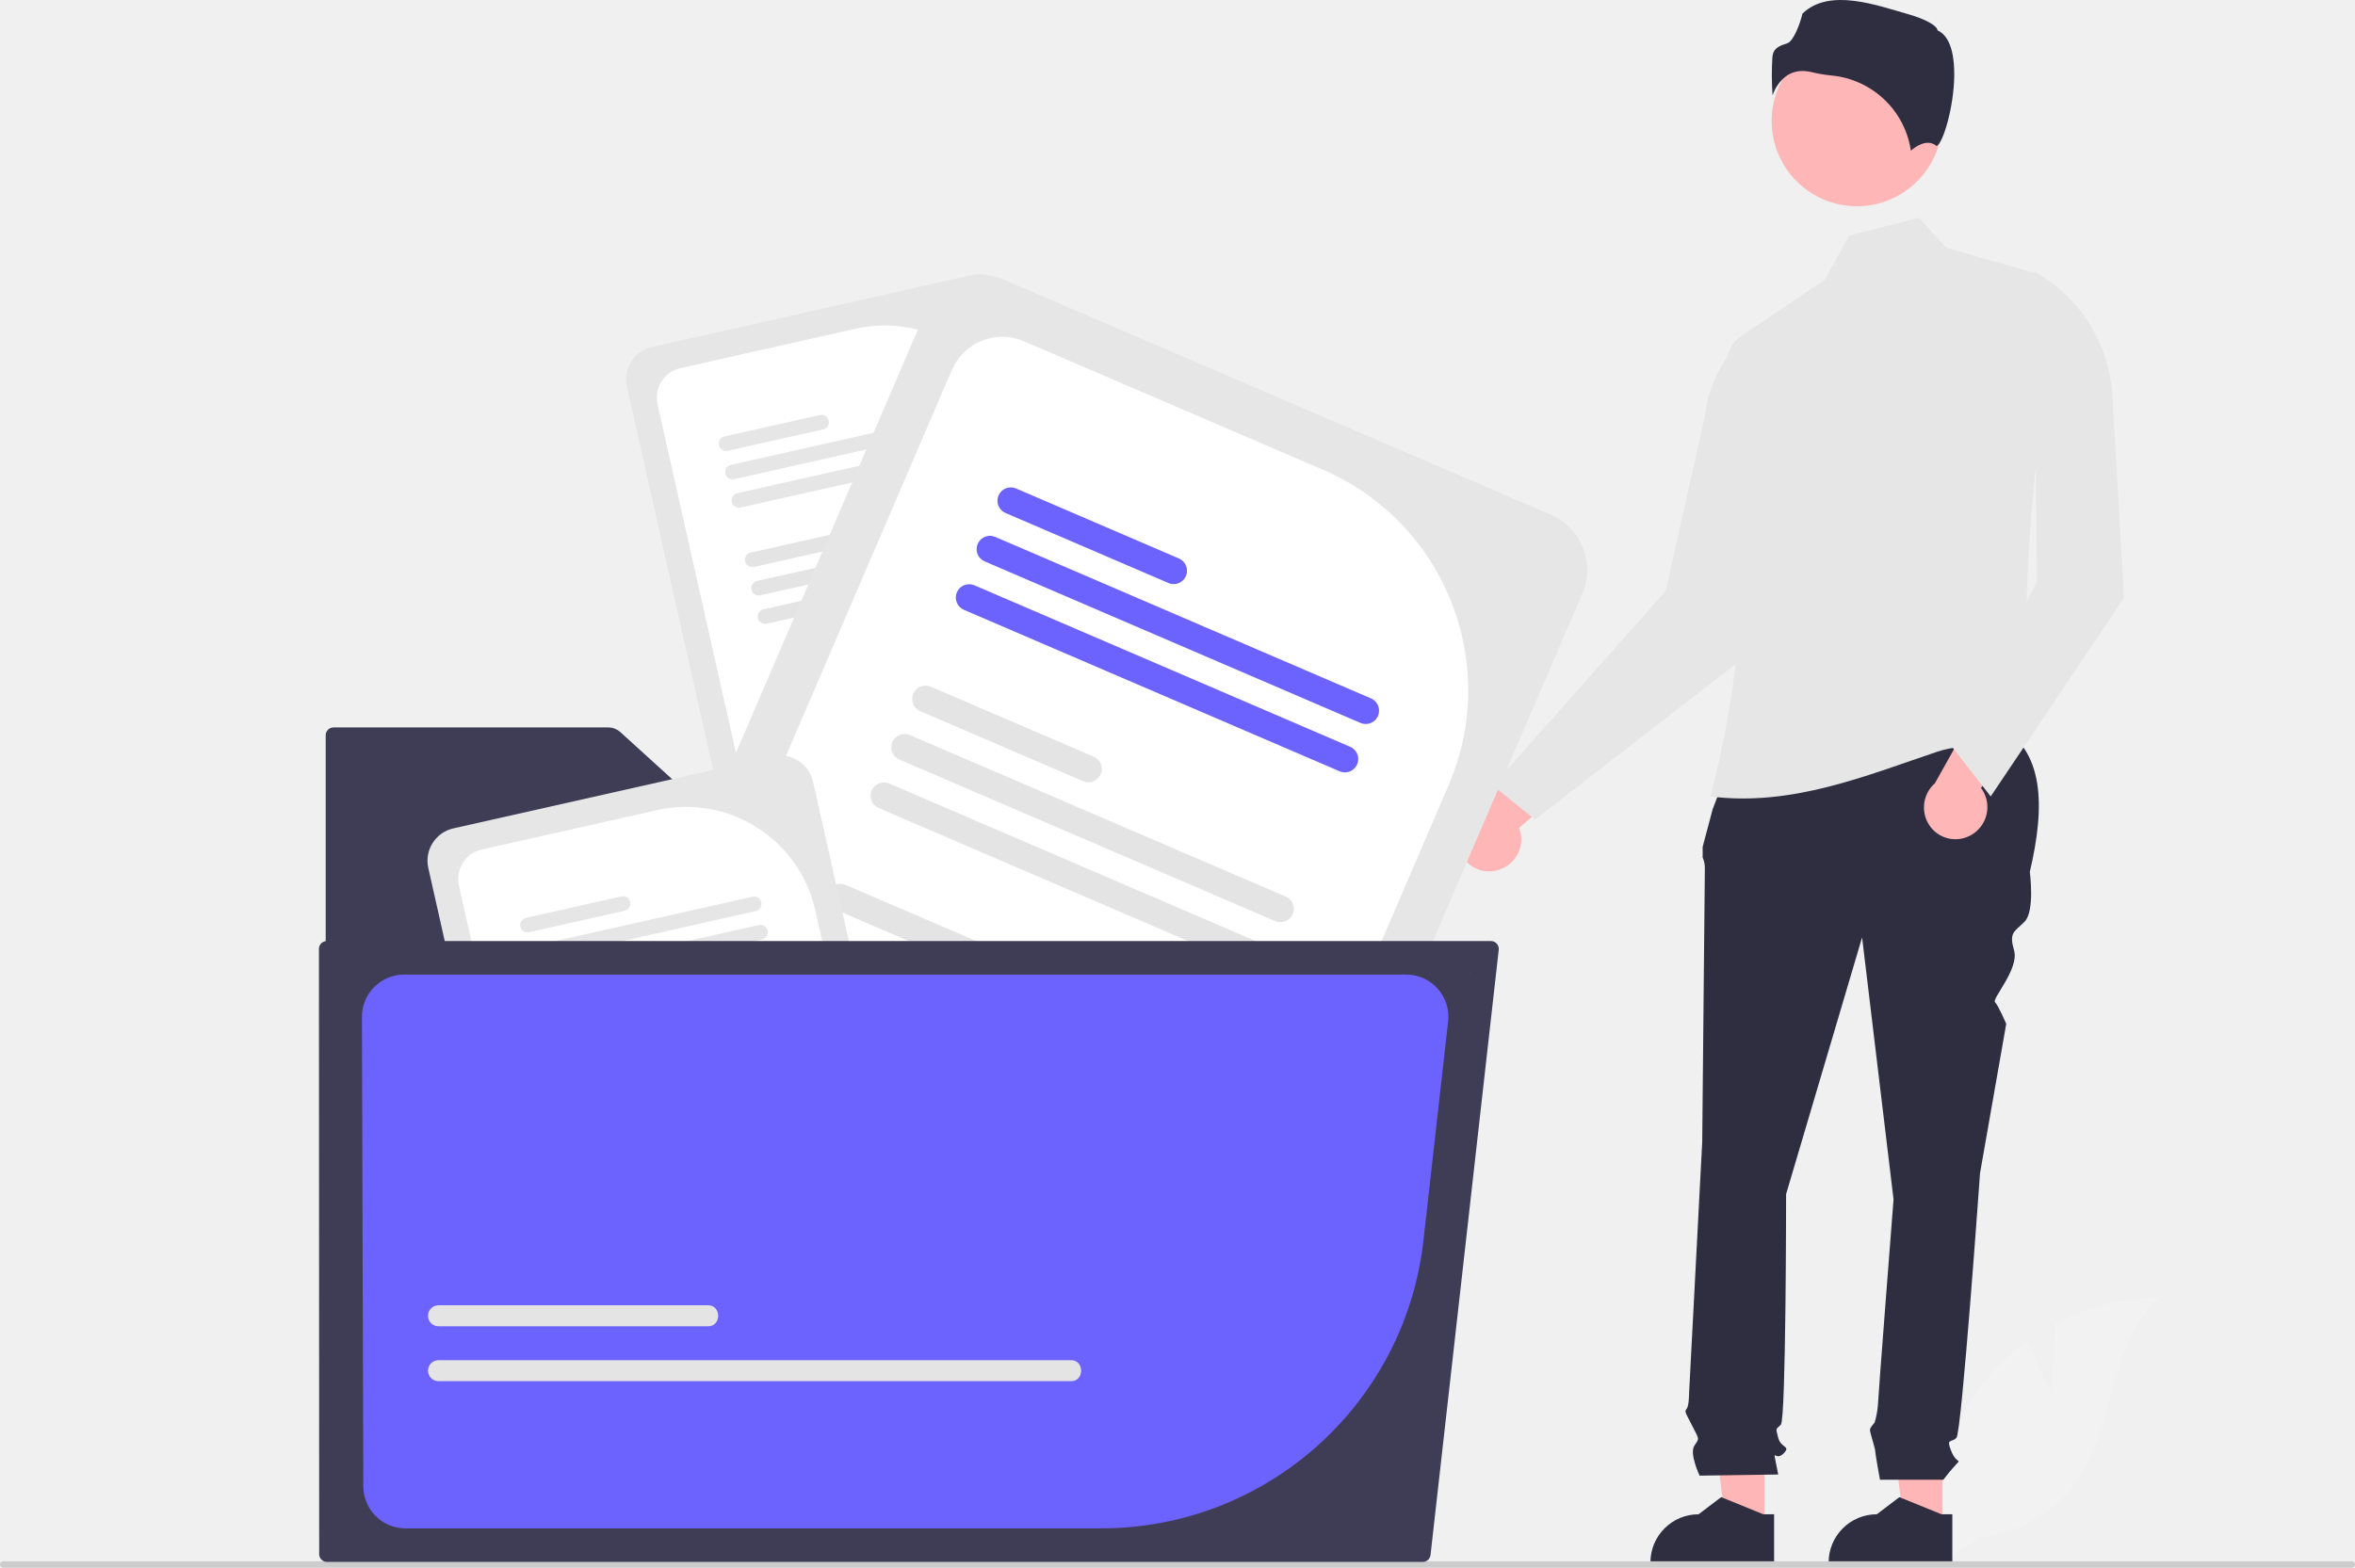
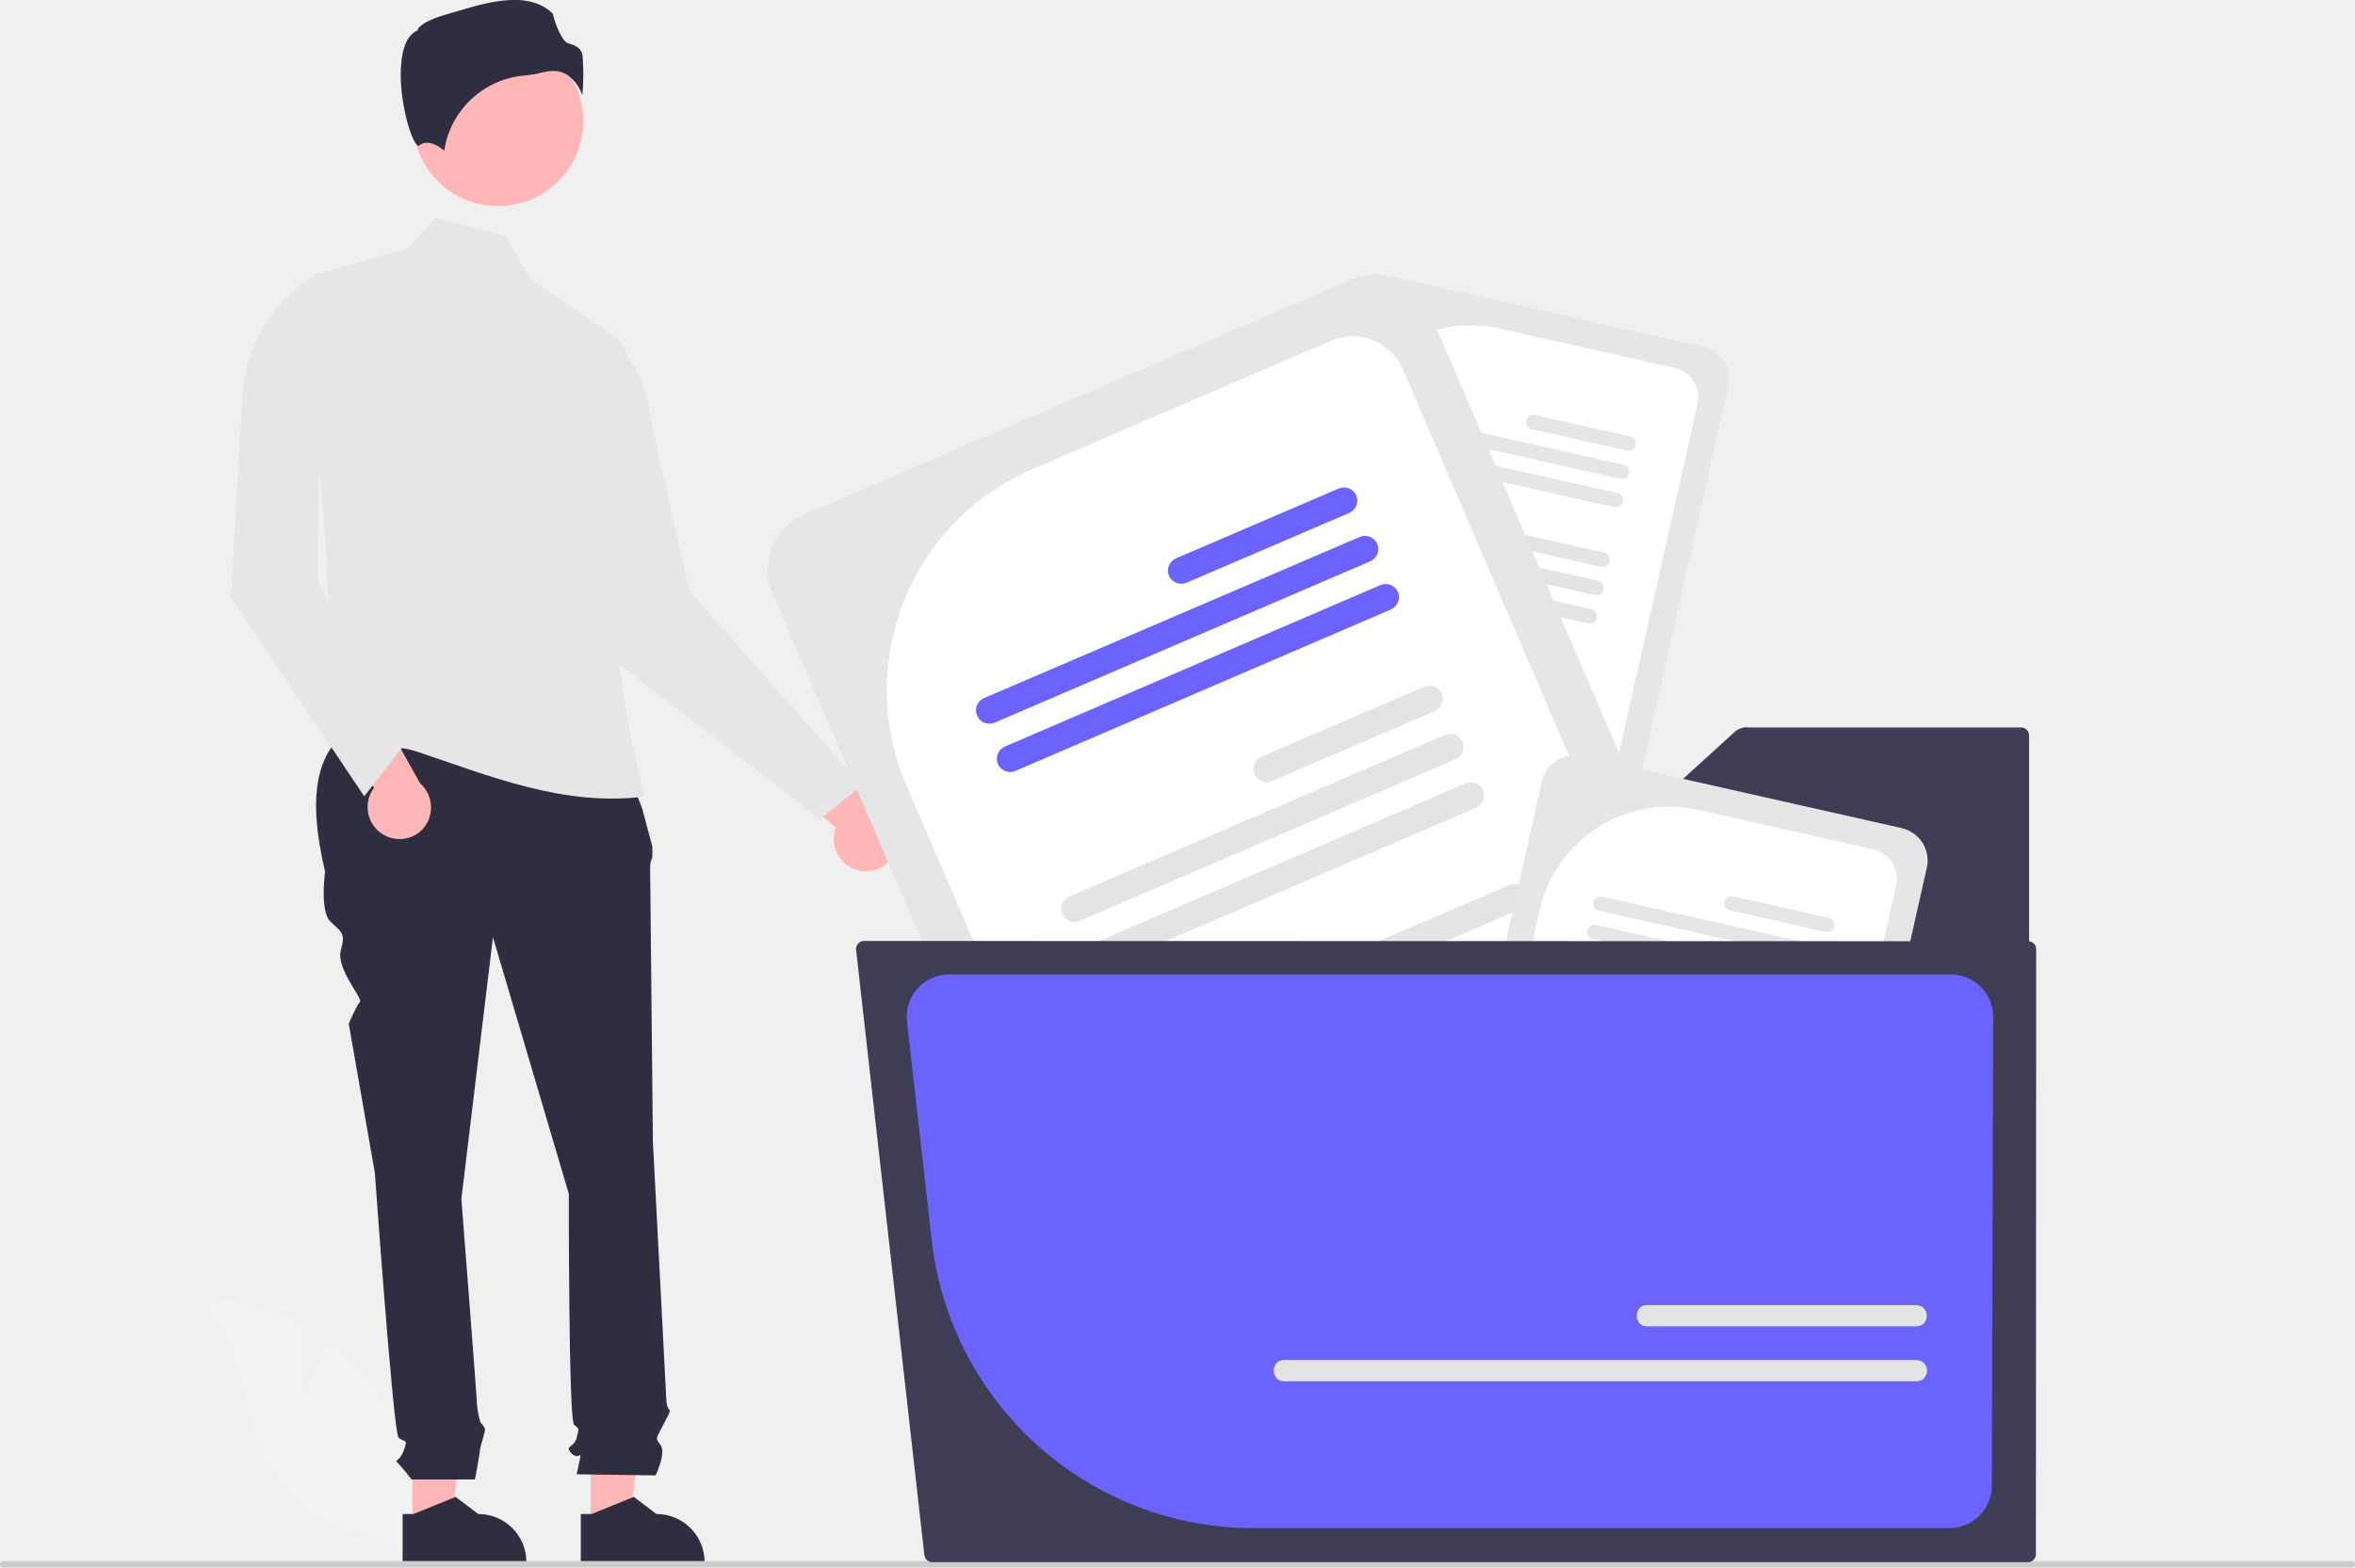
- <svg xmlns="http://www.w3.org/2000/svg" data-name="Layer 1" width="865.67" height="576.443" viewBox="0 0 865.67 576.443">
-   <path d="M716.982,481.915a11.798,11.798,0,0,0,9.173-13.773,11.592,11.592,0,0,0-.567-1.968l31.471-27.129-20.575-5.821-26.731,26.655a11.841,11.841,0,0,0-5.662,15.631,11.529,11.529,0,0,0,12.891,6.405Z" transform="translate(-167.165 -161.7783)" fill="#ffb6b6" />
-   <path d="M921.345,674.306l1.144-25.719a83.066,83.066,0,0,1,38.745-9.808c-18.608,15.214-16.283,44.541-28.899,65a49.964,49.964,0,0,1-36.639,23.089L880.123,736.402a83.724,83.724,0,0,1,17.647-67.845A80.873,80.873,0,0,1,912.633,654.747C916.363,664.581,921.345,674.306,921.345,674.306Z" transform="translate(-167.165 -161.7783)" fill="#f2f2f2" />
-   <polygon points="714.057 561.388 699.956 561.387 693.248 507 714.059 507.001 714.057 561.388" fill="#ffb6b6" />
-   <path d="M884.817,736.834l-45.466-.002v-.575a17.697,17.697,0,0,1,17.697-17.696h.001l8.305-6.301,15.495,6.301,3.969 0Z" transform="translate(-167.165 -161.7783)" fill="#2f2e41" />
-   <polygon points="648.548 561.388 634.448 561.387 627.74 507 648.551 507.001 648.548 561.388" fill="#ffb6b6" />
-   <path d="M819.309,736.834l-45.466-.002v-.575a17.697,17.697,0,0,1,17.697-17.696h.001l8.305-6.301,15.495,6.301,3.969 0Z" transform="translate(-167.165 -161.7783)" fill="#2f2e41" />
-   <path d="M809.61,425.826l91.715,2.293c17.419,9.461,17.683,29.938,11.976,54.25,0,0,1.927,14.45-1.927,18.304s-5.78,3.853-3.853,10.597-8.253,17.758-7.017,18.994,4.126,7.98,4.126,7.98l-9.634,54.911s-6.743,95.372-8.67,97.299-3.853,0-1.927,4.817,3.853,2.89,1.927,4.817a70.949,70.949,0,0,0-4.817,5.78H858.22s-1.756-9.634-1.756-10.597-1.927-6.743-1.927-7.707,1.703-2.666,1.703-2.666a31.694,31.694,0,0,0,1.187-6.004c0-1.927,5.78-76.105,5.78-76.105l-11.56-96.335L823.71,600.861s0,82.848-1.927,84.775-1.927.963-.963,4.817,4.817,2.89,1.927,5.78-3.853-1.927-2.89,2.89l.963,4.817-28.901.413s-3.853-8.12-1.927-11.01,1.811-2.101-.539-6.831-3.314-5.693-2.351-6.656.963-6.087.963-6.087l4.817-92.175s.963-97.299.963-100.189a9.609,9.609,0,0,0-.8-4.334v-3.923l3.69-13.9Z" transform="translate(-167.165 -161.7783)" fill="#2f2e41" />
-   <path d="M715.921,450.623l15.5,12.5,84.5-65.5-5-114h0a46.039,46.039,0,0,0-17.023,31.103l-14.477,64.397Z" transform="translate(-167.165 -161.7783)" fill="#e6e6e6" />
-   <path d="M795.921,454.623c29.911,3.823,57.469-7.759,83.5-16.5,11.752-3.946,23.59.173,34.5-6.5-4.718-46.467-.137-98.808,9.884-154.586a13.217,13.217,0,0,0-8.986-14.946l-32.291-9.264-9.942-10.968L846.909,248.377l-8.988,16.246-30.888,20.87a11.292,11.292,0,0,0-4.808,11.28A370.22,370.22,0,0,1,795.921,454.623Z" transform="translate(-167.165 -161.7783)" fill="#e6e6e6" />
-   <path d="M891.382,469.005a11.798,11.798,0,0,0,5.067-15.753,11.592,11.592,0,0,0-1.083-1.739l22.874-34.687-21.383.014-18.444,32.937a11.841,11.841,0,0,0-1.182,16.583,11.529,11.529,0,0,0,14.15,2.645Z" transform="translate(-167.165 -161.7783)" fill="#ffb6b6" />
-   <path d="M884.921,436.623l14,18,49-73-4.238-74.163a56.096,56.096,0,0,0-28.762-45.837h0l1,114Z" transform="translate(-167.165 -161.7783)" fill="#e6e6e6" />
-   <circle cx="682.576" cy="44.502" r="31.335" fill="#ffb6b6" />
-   <path d="M829.775,187.89a14.807,14.807,0,0,1,3.593.472,51.139,51.139,0,0,0,7.033,1.179,32.59,32.59,0,0,1,29.182,27.643c1.821-1.588,5.964-4.508,9.36-1.794h0c.052.043.082.065.201.009,2.255-1.07,6.259-14.239,6.38-25.834.064-6.154-.905-14.013-5.882-16.502l-.262-.131-.069-.285c-.332-1.384-4.048-3.748-10.505-5.587-11.735-3.342-29.227-9.854-39.077-.271-.745,3.23-3.171,10.144-5.621,10.927-2.713.867-5.056,1.616-5.425,4.944a101.999,101.999,0,0,0,.067,14.219,14.522,14.522,0,0,1,5.159-7.247A10.225,10.225,0,0,1,829.775,187.89Z" transform="translate(-167.165 -161.7783)" fill="#2f2e41" />
-   <path d="M1032.835,737.032a1.186,1.186,0,0,1-1.19,1.19H168.355a1.19,1.19,0,0,1,0-2.38h863.29A1.187,1.187,0,0,1,1032.835,737.032Z" transform="translate(-167.165 -161.7783)" fill="#ccc" />
-   <path d="M524.442,262.901,406.817,289.364a12.201,12.201,0,0,0-9.215,14.565l32.254,143.365,138.203-31.093a6.056,6.056,0,0,0,2.993-1.652L539.007,272.116A12.201,12.201,0,0,0,524.442,262.901Z" transform="translate(-167.165 -161.7783)" fill="#e6e6e6" />
-   <path d="M481.715,282.642l-64.462,14.503a11.111,11.111,0,0,0-8.394,13.261l30.325,134.79,122.744-27.615-22.084-98.162A48.695,48.695,0,0,0,481.715,282.642Z" transform="translate(-167.165 -161.7783)" fill="#fff" />
-   <path d="M538.323,410.314l-80.921,18.206a2.703,2.703,0,1,0,1.187,5.275l80.921-18.206a2.703,2.703,0,1,0-1.187-5.275Z" transform="translate(-167.165 -161.7783)" fill="#e4e4e4" />
-   <path d="M535.976,399.883,455.055,418.088a2.706,2.706,0,0,0,1.188,5.28l80.921-18.206a2.706,2.706,0,1,0-1.188-5.28Z" transform="translate(-167.165 -161.7783)" fill="#e4e4e4" />
-   <path d="M487.788,399.77l-35.078,7.892a2.703,2.703,0,1,0,1.187,5.275l35.078-7.892a2.703,2.703,0,1,0-1.187-5.275Z" transform="translate(-167.165 -161.7783)" fill="#e4e4e4" />
-   <path d="M528.717,367.614l-80.921,18.206a2.706,2.706,0,0,0,1.188,5.28l80.921-18.206a2.706,2.706,0,1,0-1.188-5.28Z" transform="translate(-167.165 -161.7783)" fill="#e4e4e4" />
-   <path d="M526.371,357.188l-80.921,18.206a2.703,2.703,0,1,0,1.187,5.275l80.921-18.206a2.703,2.703,0,1,0-1.187-5.275Z" transform="translate(-167.165 -161.7783)" fill="#e4e4e4" />
-   <path d="M478.181,357.07l-35.078,7.892a2.706,2.706,0,0,0,1.188,5.28l35.078-7.892a2.706,2.706,0,1,0-1.188-5.28Z" transform="translate(-167.165 -161.7783)" fill="#e4e4e4" />
-   <path d="M519.11,324.914l-80.921,18.206a2.706,2.706,0,0,0,1.188,5.28l80.921-18.206a2.706,2.706,0,1,0-1.188-5.28Z" transform="translate(-167.165 -161.7783)" fill="#e6e6e6" />
-   <path d="M516.765,314.488l-80.921,18.206a2.706,2.706,0,0,0,1.188,5.28l80.921-18.206a2.706,2.706,0,1,0-1.188-5.28Z" transform="translate(-167.165 -161.7783)" fill="#e6e6e6" />
-   <path d="M468.574,314.371,433.496,322.262a2.706,2.706,0,0,0,1.188,5.28l35.078-7.892a2.706,2.706,0,1,0-1.188-5.28Z" transform="translate(-167.165 -161.7783)" fill="#e6e6e6" />
-   <path d="M289.779,429.241a2.895,2.895,0,0,0-2.892,2.892V731.181a2.896,2.896,0,0,0,2.892,2.893h374.946a2.895,2.895,0,0,0,2.892-2.893V480.137a2.895,2.895,0,0,0-2.892-2.893H449.53a8.765,8.765,0,0,1-5.907-2.282l-48.379-43.958a6.77,6.77,0,0,0-4.562-1.763Z" transform="translate(-167.165 -161.7783)" fill="#3f3d56" />
-   <path d="M737.242,351.025,536.479,264.713a22.116,22.116,0,0,0-29.019,11.569l-105.198,244.695,235.885,101.411a10.977,10.977,0,0,0,6.15.761l104.515-243.106A22.116,22.116,0,0,0,737.242,351.025Z" transform="translate(-167.165 -161.7783)" fill="#e6e6e6" />
-   <path d="M653.54,334.535,543.517,287.234a20.14,20.14,0,0,0-26.427,10.528L418.183,527.822l209.5,90.067L699.712,450.347A88.262,88.262,0,0,0,653.54,334.535Z" transform="translate(-167.165 -161.7783)" fill="#fff" />
-   <path d="M600.776,582.114l-138.117-59.379a4.9,4.9,0,1,0-3.871,9.003l138.117,59.379a4.9,4.9,0,1,0,3.871-9.003Z" transform="translate(-167.165 -161.7783)" fill="#e4e4e4" />
-   <path d="M608.43,564.309l-138.117-59.379a4.905,4.905,0,0,0-3.875,9.012l138.117,59.379a4.905,4.905,0,1,0,3.875-9.012Z" transform="translate(-167.165 -161.7783)" fill="#e4e4e4" />
-   <path d="M537.835,512.875,477.964,487.135a4.9,4.9,0,1,0-3.871,9.003l59.871,25.74a4.9,4.9,0,1,0,3.871-9.003Z" transform="translate(-167.165 -161.7783)" fill="#e4e4e4" />
-   <path d="M632.108,509.233l-138.117-59.379a4.905,4.905,0,0,0-3.875,9.012l138.117,59.379a4.905,4.905,0,1,0,3.875-9.012Z" transform="translate(-167.165 -161.7783)" fill="#e4e4e4" />
-   <path d="M639.759,491.438l-138.117-59.379a4.9,4.9,0,1,0-3.871,9.003l138.117,59.379a4.9,4.9,0,1,0,3.871-9.003Z" transform="translate(-167.165 -161.7783)" fill="#e4e4e4" />
-   <path d="M569.167,439.995,509.296,414.255a4.905,4.905,0,0,0-3.875,9.012l59.871,25.74a4.905,4.905,0,1,0,3.875-9.012Z" transform="translate(-167.165 -161.7783)" fill="#e4e4e4" />
-   <path d="M663.441,436.353l-138.117-59.379a4.905,4.905,0,0,0-3.875,9.012l138.117,59.379a4.905,4.905,0,1,0,3.875-9.012Z" transform="translate(-167.165 -161.7783)" fill="#6c63ff" />
-   <path d="M671.091,418.558,532.974,359.179a4.905,4.905,0,0,0-3.875,9.012l138.117,59.379A4.905,4.905,0,1,0,671.091,418.558Z" transform="translate(-167.165 -161.7783)" fill="#6c63ff" />
-   <path d="M600.5,367.115,540.628,341.375a4.905,4.905,0,0,0-3.875,9.012L596.625,376.127a4.905,4.905,0,1,0,3.875-9.012Z" transform="translate(-167.165 -161.7783)" fill="#6c63ff" />
-   <path d="M451.442,439.901,333.817,466.364a12.201,12.201,0,0,0-9.215,14.565l32.254,143.365,138.203-31.093a6.056,6.056,0,0,0,2.993-1.652L466.007,449.116A12.201,12.201,0,0,0,451.442,439.901Z" transform="translate(-167.165 -161.7783)" fill="#e6e6e6" />
-   <path d="M408.715,459.642l-64.462,14.503a11.111,11.111,0,0,0-8.394,13.261l30.325,134.79,122.744-27.615-22.084-98.162A48.695,48.695,0,0,0,408.715,459.642Z" transform="translate(-167.165 -161.7783)" fill="#fff" />
-   <path d="M465.323,587.314l-80.921,18.206a2.703,2.703,0,1,0,1.187,5.275l80.921-18.206a2.703,2.703,0,1,0-1.187-5.275Z" transform="translate(-167.165 -161.7783)" fill="#e4e4e4" />
-   <path d="M462.976,576.883,382.055,595.088a2.706,2.706,0,0,0,1.188,5.28l80.921-18.206a2.706,2.706,0,1,0-1.188-5.28Z" transform="translate(-167.165 -161.7783)" fill="#e4e4e4" />
-   <path d="M414.788,576.77l-35.078,7.892a2.703,2.703,0,1,0,1.187,5.275l35.078-7.892a2.703,2.703,0,1,0-1.187-5.275Z" transform="translate(-167.165 -161.7783)" fill="#e4e4e4" />
-   <path d="M455.717,544.614l-80.921,18.206a2.706,2.706,0,0,0,1.188,5.28l80.921-18.206a2.706,2.706,0,1,0-1.188-5.28Z" transform="translate(-167.165 -161.7783)" fill="#e4e4e4" />
-   <path d="M453.371,534.188l-80.921,18.206a2.703,2.703,0,1,0,1.187,5.275l80.921-18.206a2.703,2.703,0,1,0-1.187-5.275Z" transform="translate(-167.165 -161.7783)" fill="#e4e4e4" />
-   <path d="M405.181,534.07l-35.078,7.892a2.706,2.706,0,0,0,1.188,5.28l35.078-7.892a2.706,2.706,0,1,0-1.188-5.28Z" transform="translate(-167.165 -161.7783)" fill="#e4e4e4" />
-   <path d="M446.11,501.914l-80.921,18.206a2.706,2.706,0,0,0,1.188,5.28l80.921-18.206a2.706,2.706,0,1,0-1.188-5.28Z" transform="translate(-167.165 -161.7783)" fill="#e6e6e6" />
-   <path d="M443.765,491.488l-80.921,18.206a2.706,2.706,0,0,0,1.188,5.28l80.921-18.206a2.706,2.706,0,1,0-1.188-5.28Z" transform="translate(-167.165 -161.7783)" fill="#e6e6e6" />
-   <path d="M395.574,491.371,360.496,499.262a2.706,2.706,0,0,0,1.188,5.28l35.078-7.892a2.706,2.706,0,1,0-1.188-5.28Z" transform="translate(-167.165 -161.7783)" fill="#e6e6e6" />
-   <path d="M287.294,507.787a2.892,2.892,0,0,0-2.892,2.891c0,.108.089,222.827.089,222.827a2.89,2.89,0,0,0,2.874,2.568H690.138a2.89,2.89,0,0,0,2.874-2.568L718.082,511.003a2.893,2.893,0,0,0-.717-2.251,2.859,2.859,0,0,0-2.156-.965Z" transform="translate(-167.165 -161.7783)" fill="#3f3d56" />
-   <path d="M315.717,520.117a15.555,15.555,0,0,0-15.509,15.374l.503,172.607A15.509,15.509,0,0,0,316.22,723.743H571.897A119.174,119.174,0,0,0,690.41,617.833l9.067-80.47a15.508,15.508,0,0,0-15.412-17.246Zm391.811,0-.046-1h.046Z" transform="translate(-167.165 -161.7783)" fill="#6c63ff" />
-   <path d="M427.4,649.434H328.353a3.859,3.859,0,1,1,0-7.718h99.046C432.376,641.647,432.426,649.504,427.4,649.434Z" transform="translate(-167.165 -161.7783)" fill="#e4e4e4" />
-   <path d="M560.826,669.62H328.353a3.859,3.859,0,1,1,0-7.718H560.826C565.802,661.833,565.852,669.691,560.826,669.62Z" transform="translate(-167.165 -161.7783)" fill="#e4e4e4" />
+ <svg xmlns="http://www.w3.org/2000/svg" version="1.1" id="Layer_1" x="0px" y="0px" viewBox="-206 72.6 865.7 576.4" style="enable-background:new -206 72.6 865.7 576.4;" xml:space="preserve">
+   <style type="text/css">
+ 	.st0{fill:#FFB6B6;}
+ 	.st1{fill:#F2F2F2;}
+ 	.st2{fill:#2F2E41;}
+ 	.st3{fill:#E6E6E6;}
+ 	.st4{fill:#CCCCCC;}
+ 	.st5{fill:#FFFFFF;}
+ 	.st6{fill:#E4E4E4;}
+ 	.st7{fill:#3F3D56;}
+ 	.st8{fill:#6C63FF;}
+ </style>
+   <path class="st0" d="M109.9,392.7c5.3,1.1,10.6-1.5,12.9-6.4c2.7-5.9,0.2-12.8-5.7-15.6L90.4,344l-20.6,5.8l31.5,27.1  c-0.2,0.6-0.4,1.3-0.6,2C99.5,385.2,103.5,391.4,109.9,392.7L109.9,392.7z" />
+   <path class="st1" d="M-85.8,565.5c5.5,4,10.5,8.6,14.9,13.8c15.5,18.9,22,43.7,17.6,67.8l-15.6-9.5c-15.1-1.7-28.6-10.2-36.6-23.1  c-12.6-20.5-10.3-49.8-28.9-65c13.5,0.1,26.8,3.4,38.7,9.8l1.1,25.7C-94.5,585.1-89.5,575.4-85.8,565.5z" />
+   <polygon class="st0" points="-54.4,579.6 -33.6,579.6 -40.3,633.9 -54.4,633.9 " />
+   <path class="st2" d="M-58,629.3l4,0l15.5-6.3l8.3,6.3h0c9.8,0,17.7,7.9,17.7,17.7v0.6l-45.5,0L-58,629.3z" />
+   <polygon class="st0" points="11.1,579.6 31.9,579.6 25.2,633.9 11.1,633.9 " />
+   <path class="st2" d="M7.5,629.3l4,0L27,623l8.3,6.3h0c9.8,0,17.7,7.9,17.7,17.7v0.6l-45.5,0L7.5,629.3z" />
+   <path class="st2" d="M30.1,370l3.7,13.9v3.9c-0.6,1.4-0.9,2.8-0.8,4.3c0,2.9,1,100.2,1,100.2l4.8,92.2c0,0,0,5.1,1,6.1  s0,1.9-2.4,6.7s-2.5,3.9-0.5,6.8s-1.9,11-1.9,11L6,614.7l1-4.8c1-4.8,0,0-2.9-2.9s1-1.9,1.9-5.8s1-2.9-1-4.8s-1.9-84.8-1.9-84.8  l-27.9-94.4l-11.6,96.3c0,0,5.8,74.2,5.8,76.1c0.2,2,0.6,4,1.2,6c0,0,1.7,1.7,1.7,2.7s-1.9,6.7-1.9,7.7s-1.8,10.6-1.8,10.6h-23.3  c-1.5-2-3.1-3.9-4.8-5.8c-1.9-1.9,0,0,1.9-4.8s0-2.9-1.9-4.8s-8.7-97.3-8.7-97.3l-9.6-54.9c0,0,2.9-6.7,4.1-8s-8.9-12.3-7-19  s0-6.7-3.9-10.6s-1.9-18.3-1.9-18.3c-5.7-24.3-5.4-44.8,12-54.2l91.7-2.3L30.1,370z" />
+   <path class="st3" d="M47.4,289.9l-14.5-64.4c-1.3-12.2-7.4-23.4-17-31.1l0,0l-5,114l84.5,65.5l15.5-12.5L47.4,289.9z" />
+   <path class="st3" d="M24.6,207.6c0.8-4.4-1.1-8.8-4.8-11.3l-30.9-20.9l-9-16.2l-25.7-6.5l-9.9,11l-32.3,9.3c-6.3,2-10.2,8.4-9,14.9  c10,55.8,14.6,108.1,9.9,154.6c10.9,6.7,22.7,2.6,34.5,6.5c26,8.7,53.6,20.3,83.5,16.5C17.5,313.9,15.3,260,24.6,207.6z" />
+   <path class="st0" d="M-64.5,379.8c4.8,2.5,10.6,1.4,14.1-2.6c4.2-4.9,3.7-12.3-1.2-16.6L-70,327.6l-21.4,0l22.9,34.7  c-0.4,0.5-0.8,1.1-1.1,1.7C-72.5,369.8-70.3,376.8-64.5,379.8L-64.5,379.8z" />
+   <path class="st3" d="M-89.1,286.4l1-114l0,0c-16.8,9.3-27.7,26.6-28.8,45.8l-4.2,74.2l49,73l14-18L-89.1,286.4z" />
+   <circle class="st0" cx="-22.9" cy="117.1" r="31.3" />
+   <path class="st2" d="M2.9,100.4c2.4,1.8,4.2,4.4,5.2,7.2c0.4-4.7,0.4-9.5,0.1-14.2c-0.4-3.3-2.7-4.1-5.4-4.9  c-2.4-0.8-4.9-7.7-5.6-10.9c-9.9-9.6-27.3-3.1-39.1,0.3c-6.5,1.8-10.2,4.2-10.5,5.6l-0.1,0.3l-0.3,0.1c-5,2.5-5.9,10.3-5.9,16.5  c0.1,11.6,4.1,24.8,6.4,25.8c0.1,0.1,0.1,0,0.2,0l0,0c3.4-2.7,7.5,0.2,9.4,1.8c2.2-14.8,14.3-26.2,29.2-27.6c2.4-0.2,4.7-0.6,7-1.2  c1.2-0.3,2.4-0.5,3.6-0.5C-0.9,98.6,1.2,99.2,2.9,100.4z" />
+   <path class="st4" d="M-206,647.8c0-0.7,0.5-1.2,1.2-1.2h863.3c0.7,0,1.2,0.5,1.2,1.2s-0.5,1.2-1.2,1.2h-863.3c0,0,0,0,0,0  C-205.5,649-206,648.5-206,647.8C-206,647.8-206,647.8-206,647.8z" />
+   <path class="st3" d="M287.8,182.9l-32,142.4c0.8,0.8,1.9,1.4,3,1.7L397,358.1l32.3-143.4c1.5-6.6-2.7-13.1-9.2-14.6l-117.6-26.5  C295.8,172.2,289.3,176.3,287.8,182.9z" />
+   <path class="st5" d="M287,230.2l-22.1,98.2L387.7,356L418,221.2c1.3-6-2.4-11.9-8.4-13.3l-64.5-14.5  C318.9,187.6,292.9,204,287,230.2z" />
+   <path class="st6" d="M288.5,321.1c-1.5-0.3-2.9,0.6-3.2,2.1c-0.3,1.5,0.6,2.9,2.1,3.2l80.9,18.2c0,0,0,0,0,0  c1.5,0.3,2.9-0.6,3.2-2.1c0.3-1.5-0.6-2.9-2.1-3.2L288.5,321.1C288.5,321.1,288.5,321.1,288.5,321.1z" />
+   <path class="st6" d="M290.9,310.7c-1.5-0.3-2.9,0.6-3.2,2c-0.3,1.5,0.6,2.9,2,3.2l80.9,18.2l0,0c1.5,0.3,2.9-0.6,3.2-2  c0.3-1.5-0.6-2.9-2-3.2L290.9,310.7L290.9,310.7z" />
+   <path class="st6" d="M339,310.5c-1.5-0.3-2.9,0.6-3.2,2.1c-0.3,1.5,0.6,2.9,2.1,3.2l35.1,7.9l0,0c1.5,0.3,2.9-0.6,3.2-2  c0.3-1.5-0.6-2.9-2-3.2L339,310.5C339,310.5,339,310.5,339,310.5z" />
+   <path class="st6" d="M294.9,280.4c-0.3,1.5,0.6,2.9,2,3.2l80.9,18.2l0,0c1.5,0.3,2.9-0.6,3.2-2c0.3-1.5-0.6-2.9-2-3.2l-80.9-18.2  C296.7,278.1,295.2,279,294.9,280.4z" />
+   <path class="st6" d="M300.5,268C300.5,268,300.5,268,300.5,268c-1.5-0.3-2.9,0.6-3.2,2c-0.3,1.5,0.6,2.9,2,3.2l80.9,18.2  c0,0,0,0,0,0c1.5,0.3,2.9-0.6,3.2-2.1c0.3-1.5-0.6-2.9-2.1-3.2L300.5,268L300.5,268z" />
+   <path class="st6" d="M345.4,269.9c-0.3,1.5,0.6,2.9,2,3.2l35.1,7.9c1.5,0.3,2.9-0.6,3.2-2c0.3-1.5-0.6-2.9-2-3.2l-35.1-7.9  C347.2,267.5,345.7,268.4,345.4,269.9z" />
+   <path class="st3" d="M304.5,237.7c-0.3,1.5,0.6,2.9,2,3.2l80.9,18.2l0,0c1.5,0.3,2.9-0.6,3.2-2c0.3-1.5-0.6-2.9-2-3.2l-80.9-18.2  C306.3,235.4,304.8,236.3,304.5,237.7z" />
+   <path class="st3" d="M306.8,227.3c-0.3,1.5,0.6,2.9,2,3.2l80.9,18.2l0,0c1.5,0.3,2.9-0.6,3.2-2c0.3-1.5-0.6-2.9-2-3.2l-80.9-18.2  C308.6,224.9,307.2,225.9,306.8,227.3z" />
+   <path class="st3" d="M355,227.2c-0.3,1.5,0.6,2.9,2,3.2l35.1,7.9l0,0c1.5,0.3,2.9-0.6,3.2-2c0.3-1.5-0.6-2.9-2-3.2l-35.1-7.9  C356.8,224.8,355.4,225.7,355,227.2z" />
+   <path class="st7" d="M436.2,340c-1.7,0-3.3,0.6-4.6,1.8l-48.4,44c-1.6,1.5-3.7,2.3-5.9,2.3l-215.2,0c-1.6,0-2.9,1.3-2.9,2.9v251  c0,1.6,1.3,2.9,2.9,2.9h374.9c1.6,0,2.9-1.3,2.9-2.9v-299c0-1.6-1.3-2.9-2.9-2.9H436.2z" />
+   <path class="st3" d="M78,290.8l104.5,243.1c2.1,0.3,4.2,0.1,6.1-0.8l235.9-101.4L319.4,187.1c-4.8-11.2-17.8-16.4-29-11.6  L89.6,261.8C78.4,266.6,73.2,279.6,78,290.8z" />
+   <path class="st5" d="M127.1,361.1l72,167.5l209.5-90.1l-98.9-230.1c-4.4-10.2-16.2-14.9-26.4-10.5l-110,47.3  C128.6,264.6,108,316.4,127.1,361.1z" />
+   <path class="st6" d="M226,492.9c-2.5,1.1-3.6,4-2.6,6.4c1.1,2.5,4,3.6,6.4,2.6L368,442.5c2.5-1.1,3.6-4,2.6-6.4  c-1.1-2.5-4-3.6-6.4-2.6L226,492.9C226.1,492.9,226.1,492.9,226,492.9z" />
+   <path class="st6" d="M218.4,475.1C218.4,475.1,218.4,475.1,218.4,475.1c-2.5,1.1-3.7,4-2.6,6.5c1.1,2.5,4,3.6,6.5,2.6l138.1-59.4  c2.5-1.1,3.6-4,2.6-6.4c-1.1-2.5-4-3.6-6.4-2.6L218.4,475.1L218.4,475.1z" />
+   <path class="st6" d="M289,423.7C289,423.7,289,423.7,289,423.7c-2.5,1.1-3.6,4-2.6,6.4c1.1,2.5,4,3.6,6.4,2.6l59.9-25.7l0,0  c2.5-1.1,3.6-4,2.6-6.4c-1.1-2.5-4-3.6-6.4-2.6L289,423.7L289,423.7z" />
+   <path class="st6" d="M194.7,420C194.7,420,194.7,420,194.7,420c-2.5,1.1-3.6,4-2.6,6.4c1.1,2.5,4,3.6,6.4,2.6l138.1-59.4  c2.5-1.1,3.6-4,2.6-6.4s-4-3.6-6.4-2.6L194.7,420L194.7,420z" />
+   <path class="st6" d="M187.1,402.2C187.1,402.2,187.1,402.2,187.1,402.2c-2.5,1.1-3.6,4-2.6,6.5c1.1,2.5,4,3.6,6.4,2.5l138.1-59.4  c0,0,0,0,0,0c2.5-1.1,3.6-4,2.6-6.4c-1.1-2.5-4-3.6-6.4-2.6L187.1,402.2L187.1,402.2z" />
+   <path class="st6" d="M257.7,350.8c-2.5,1.1-3.6,4-2.6,6.4c1.1,2.5,4,3.6,6.4,2.6l59.9-25.7c2.5-1.1,3.6-4,2.6-6.4  c-1.1-2.5-4-3.6-6.4-2.6L257.7,350.8C257.7,350.8,257.7,350.8,257.7,350.8z" />
+   <path class="st8" d="M163.4,347.1c-2.5,1.1-3.6,4-2.6,6.4c1.1,2.5,4,3.6,6.4,2.6l138.1-59.4c2.5-1.1,3.6-4,2.6-6.4  c-1.1-2.5-4-3.6-6.4-2.6L163.4,347.1C163.4,347.1,163.4,347.1,163.4,347.1z" />
+   <path class="st8" d="M155.7,329.3c-2.5,1.1-3.6,4-2.5,6.5c1.1,2.5,4,3.6,6.5,2.5L297.7,279c2.5-1.1,3.6-4,2.6-6.4  c-1.1-2.5-4-3.6-6.4-2.6L155.7,329.3C155.7,329.3,155.7,329.3,155.7,329.3z" />
+   <path class="st8" d="M226.3,277.9C226.3,277.9,226.3,277.9,226.3,277.9c-2.5,1.1-3.6,4-2.6,6.4c1.1,2.5,4,3.6,6.4,2.6l59.9-25.7  c2.5-1.1,3.6-4,2.6-6.4c-1.1-2.5-4-3.6-6.4-2.6L226.3,277.9L226.3,277.9z" />
+   <path class="st3" d="M360.8,359.9l-32,142.4c0.8,0.8,1.9,1.4,3,1.7L470,535.1l32.3-143.4c1.5-6.6-2.7-13.1-9.2-14.6l-117.6-26.5  C368.8,349.2,362.3,353.3,360.8,359.9z" />
+   <path class="st5" d="M360,407.2l-22.1,98.2L460.7,533L491,398.2c1.3-6-2.4-11.9-8.4-13.3l-64.5-14.5  C391.9,364.6,365.9,381,360,407.2z" />
+   <path class="st6" d="M361.5,498.1C361.5,498.1,361.5,498.1,361.5,498.1c-1.5-0.3-2.9,0.6-3.2,2.1c-0.3,1.5,0.6,2.9,2.1,3.2  l80.9,18.2c0,0,0,0,0,0c1.5,0.3,2.9-0.6,3.2-2.1c0.3-1.5-0.6-2.9-2.1-3.2L361.5,498.1L361.5,498.1z" />
+   <path class="st6" d="M363.9,487.7C363.9,487.7,363.9,487.7,363.9,487.7c-1.5-0.3-2.9,0.6-3.2,2.1c-0.3,1.5,0.6,2.9,2.1,3.2  l80.9,18.2c1.5,0.3,2.9-0.6,3.2-2c0.3-1.5-0.6-2.9-2-3.2L363.9,487.7L363.9,487.7z" />
+   <path class="st6" d="M412,487.5c-1.5-0.3-2.9,0.6-3.2,2.1c-0.3,1.5,0.6,2.9,2.1,3.2l35.1,7.9c1.5,0.3,2.9-0.6,3.2-2  c0.3-1.5-0.6-2.9-2-3.2L412,487.5C412,487.5,412,487.5,412,487.5z" />
+   <path class="st6" d="M371.1,455.4C371.1,455.4,371.1,455.4,371.1,455.4c-1.5-0.3-2.9,0.6-3.2,2.1c-0.3,1.5,0.6,2.9,2.1,3.2  l80.9,18.2c1.5,0.3,2.9-0.6,3.2-2c0.3-1.5-0.6-2.9-2-3.2L371.1,455.4L371.1,455.4z" />
+   <path class="st6" d="M373.5,445C373.5,445,373.5,445,373.5,445c-1.5-0.3-2.9,0.6-3.2,2c-0.3,1.5,0.6,2.9,2.1,3.2l80.9,18.2  c0,0,0,0,0,0c1.5,0.3,2.9-0.6,3.2-2.1s-0.6-2.9-2.1-3.2L373.5,445L373.5,445z" />
+   <path class="st6" d="M421.6,444.8c-1.5-0.3-2.9,0.6-3.2,2.1c-0.3,1.5,0.6,2.9,2.1,3.2l35.1,7.9c1.5,0.3,2.9-0.6,3.2-2  c0.3-1.5-0.6-2.9-2-3.2L421.6,444.8C421.6,444.8,421.6,444.8,421.6,444.8z" />
+   <path class="st3" d="M377.5,414.7c-0.3,1.5,0.6,2.9,2,3.2l80.9,18.2c1.5,0.3,2.9-0.6,3.2-2c0.3-1.5-0.6-2.9-2-3.2l-80.9-18.2  C379.3,412.4,377.8,413.3,377.5,414.7z" />
+   <path class="st3" d="M379.8,404.3c-0.3,1.5,0.6,2.9,2,3.2l80.9,18.2l0,0c1.5,0.3,2.9-0.6,3.2-2c0.3-1.5-0.6-2.9-2-3.2l-80.9-18.2  C381.6,401.9,380.2,402.9,379.8,404.3z" />
+   <path class="st3" d="M428,404.2c-0.3,1.5,0.6,2.9,2,3.2l35.1,7.9l0,0c1.5,0.3,2.9-0.6,3.2-2c0.3-1.5-0.6-2.9-2-3.2l-35.1-7.9  C429.8,401.8,428.4,402.7,428,404.2z" />
+   <path class="st7" d="M111.6,418.6c-0.8,0-1.6,0.3-2.2,1c-0.5,0.6-0.8,1.4-0.7,2.3l25.1,222.5c0.2,1.5,1.4,2.6,2.9,2.6h402.8  c1.5,0,2.7-1.1,2.9-2.6c0,0,0.1-222.7,0.1-222.8c0,0,0,0,0,0c0-1.6-1.3-2.9-2.9-2.9L111.6,418.6z" />
+   <path class="st8" d="M142.8,430.9c-0.6,0-1.2,0-1.7,0.1c-8.5,1-14.6,8.6-13.7,17.1l9.1,80.5c6.8,60.3,57.8,106,118.5,105.9h255.7  c0,0,0.1,0,0.1,0c8.6-0.1,15.4-7.1,15.4-15.6l0.5-172.6c-0.1-8.5-7-15.3-15.5-15.4L142.8,430.9z M119.3,429.9L119.3,429.9v1V429.9z" />
+   <path class="st6" d="M399.4,552.5h99c2.1,0,3.9,1.7,3.9,3.9s-1.7,3.9-3.9,3.9h-99C394.4,560.3,394.5,552.4,399.4,552.5z" />
+   <path class="st6" d="M266,572.7h232.5c2.1,0,3.9,1.7,3.9,3.9s-1.7,3.9-3.9,3.9H266C261,580.5,261,572.6,266,572.7z" />
</svg>
